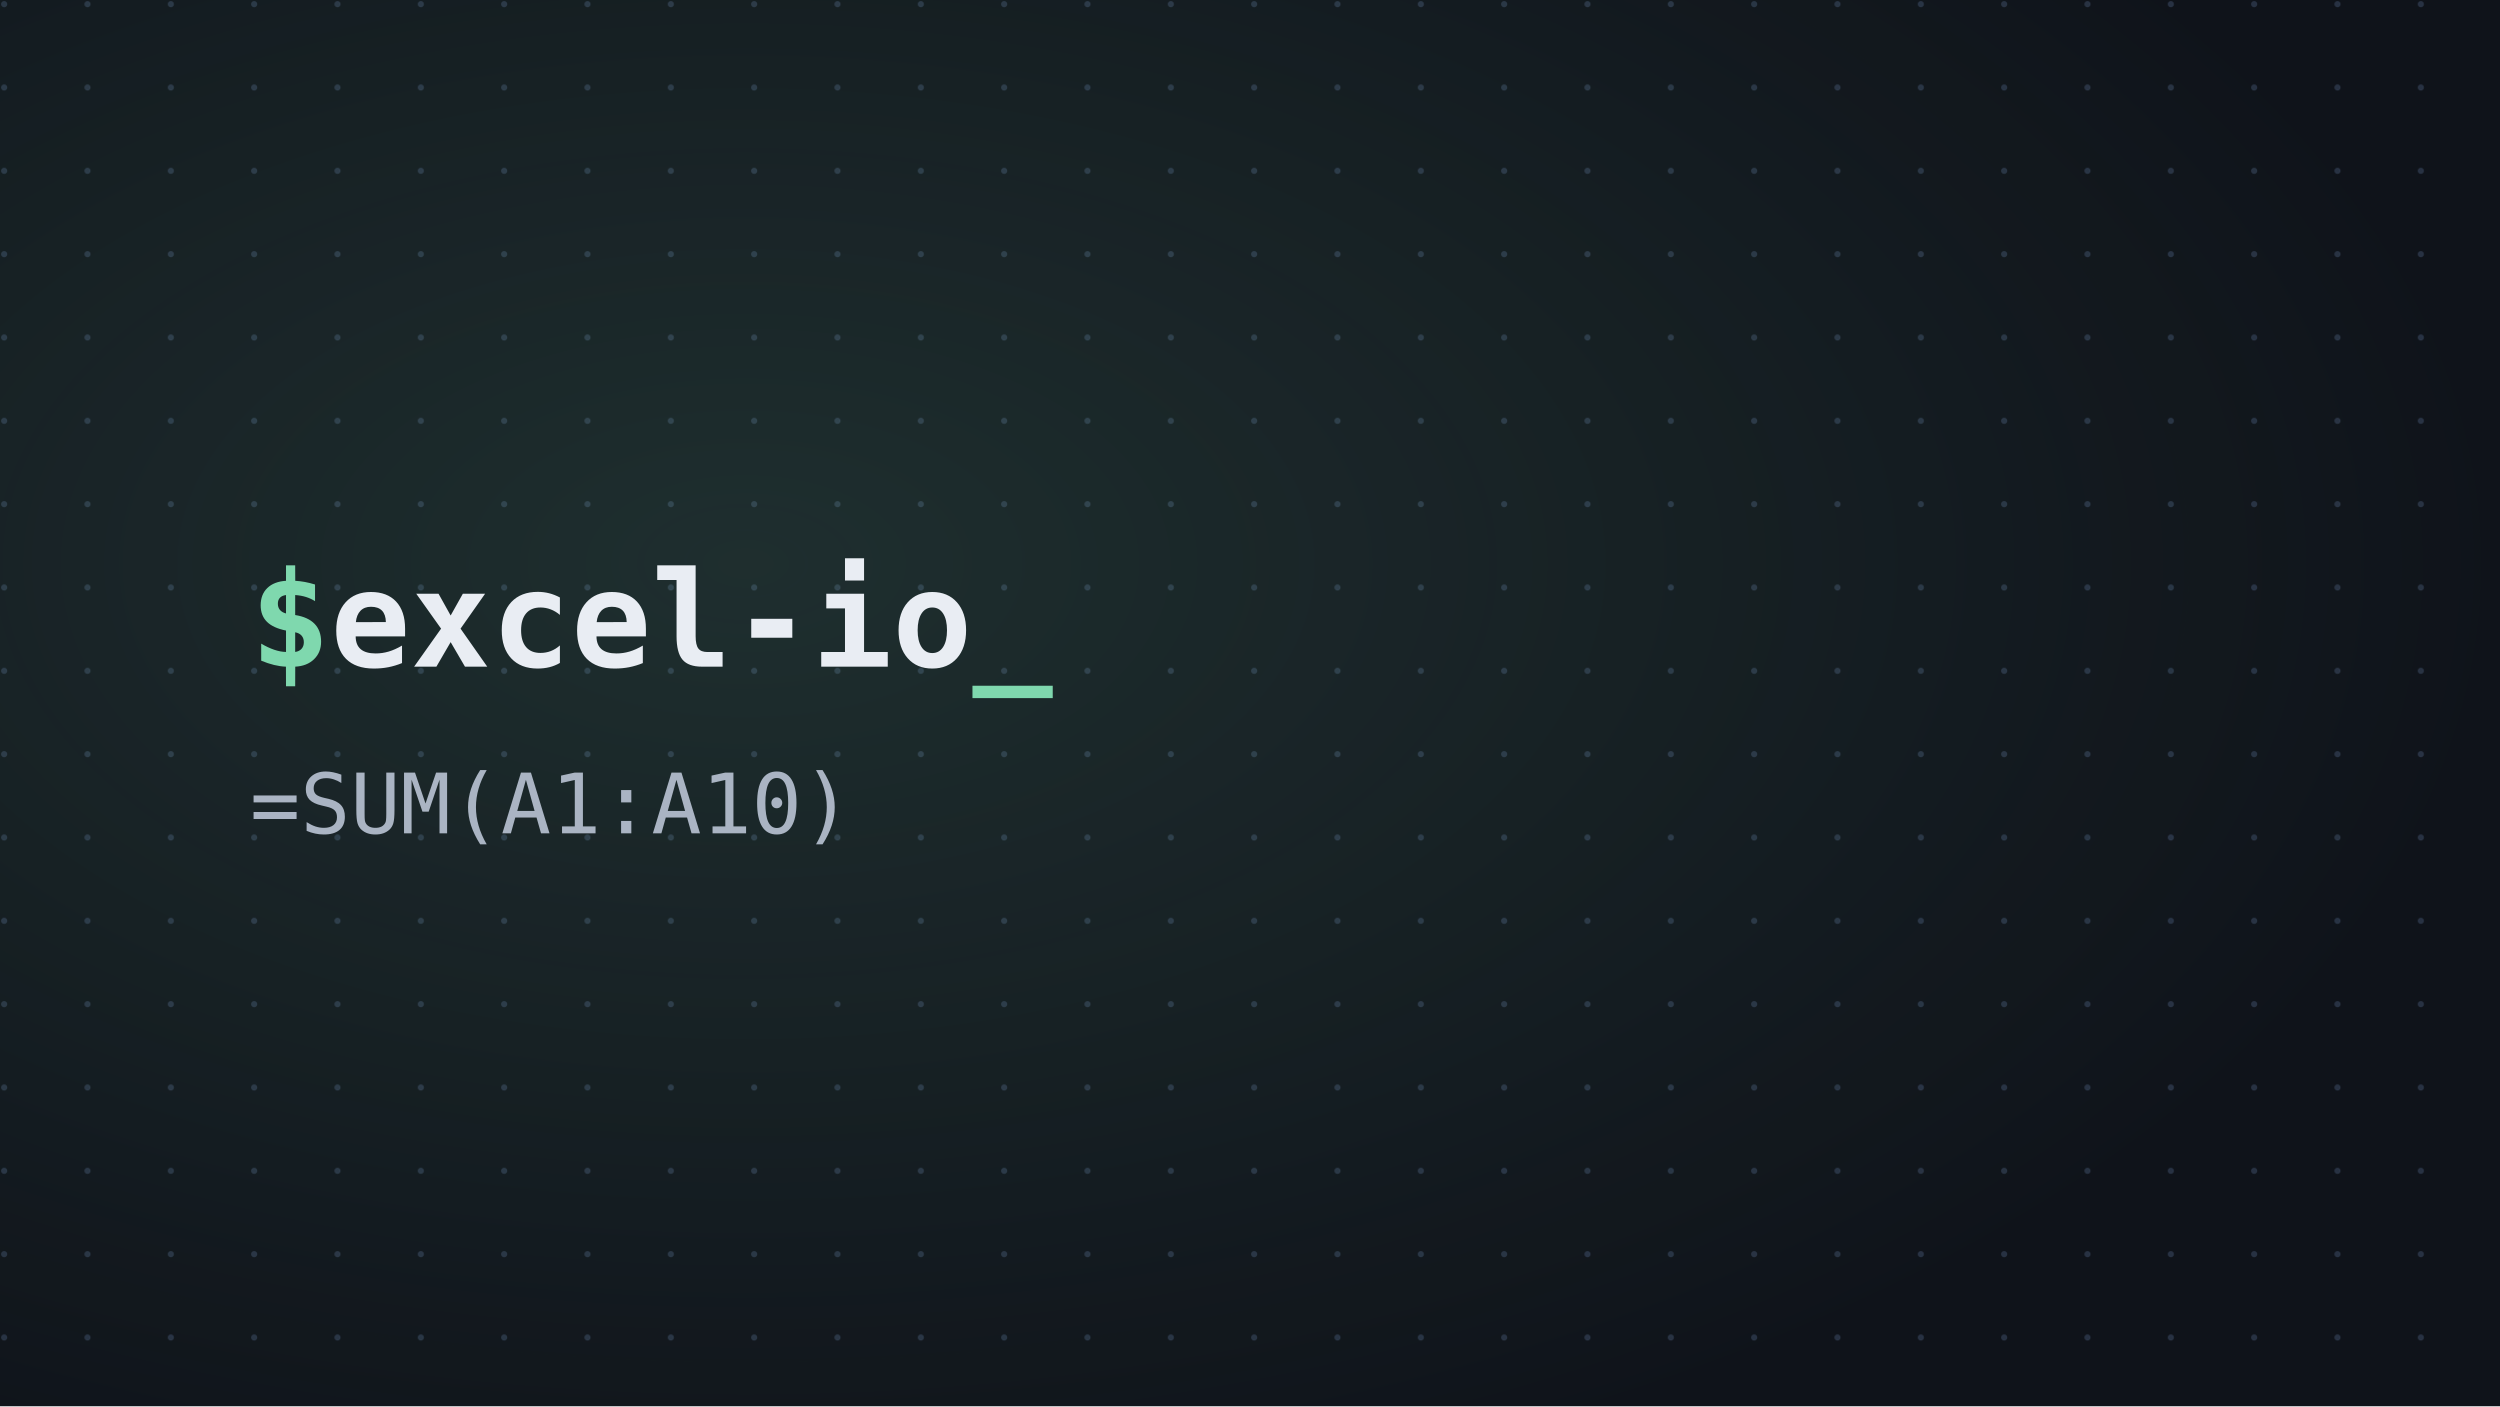
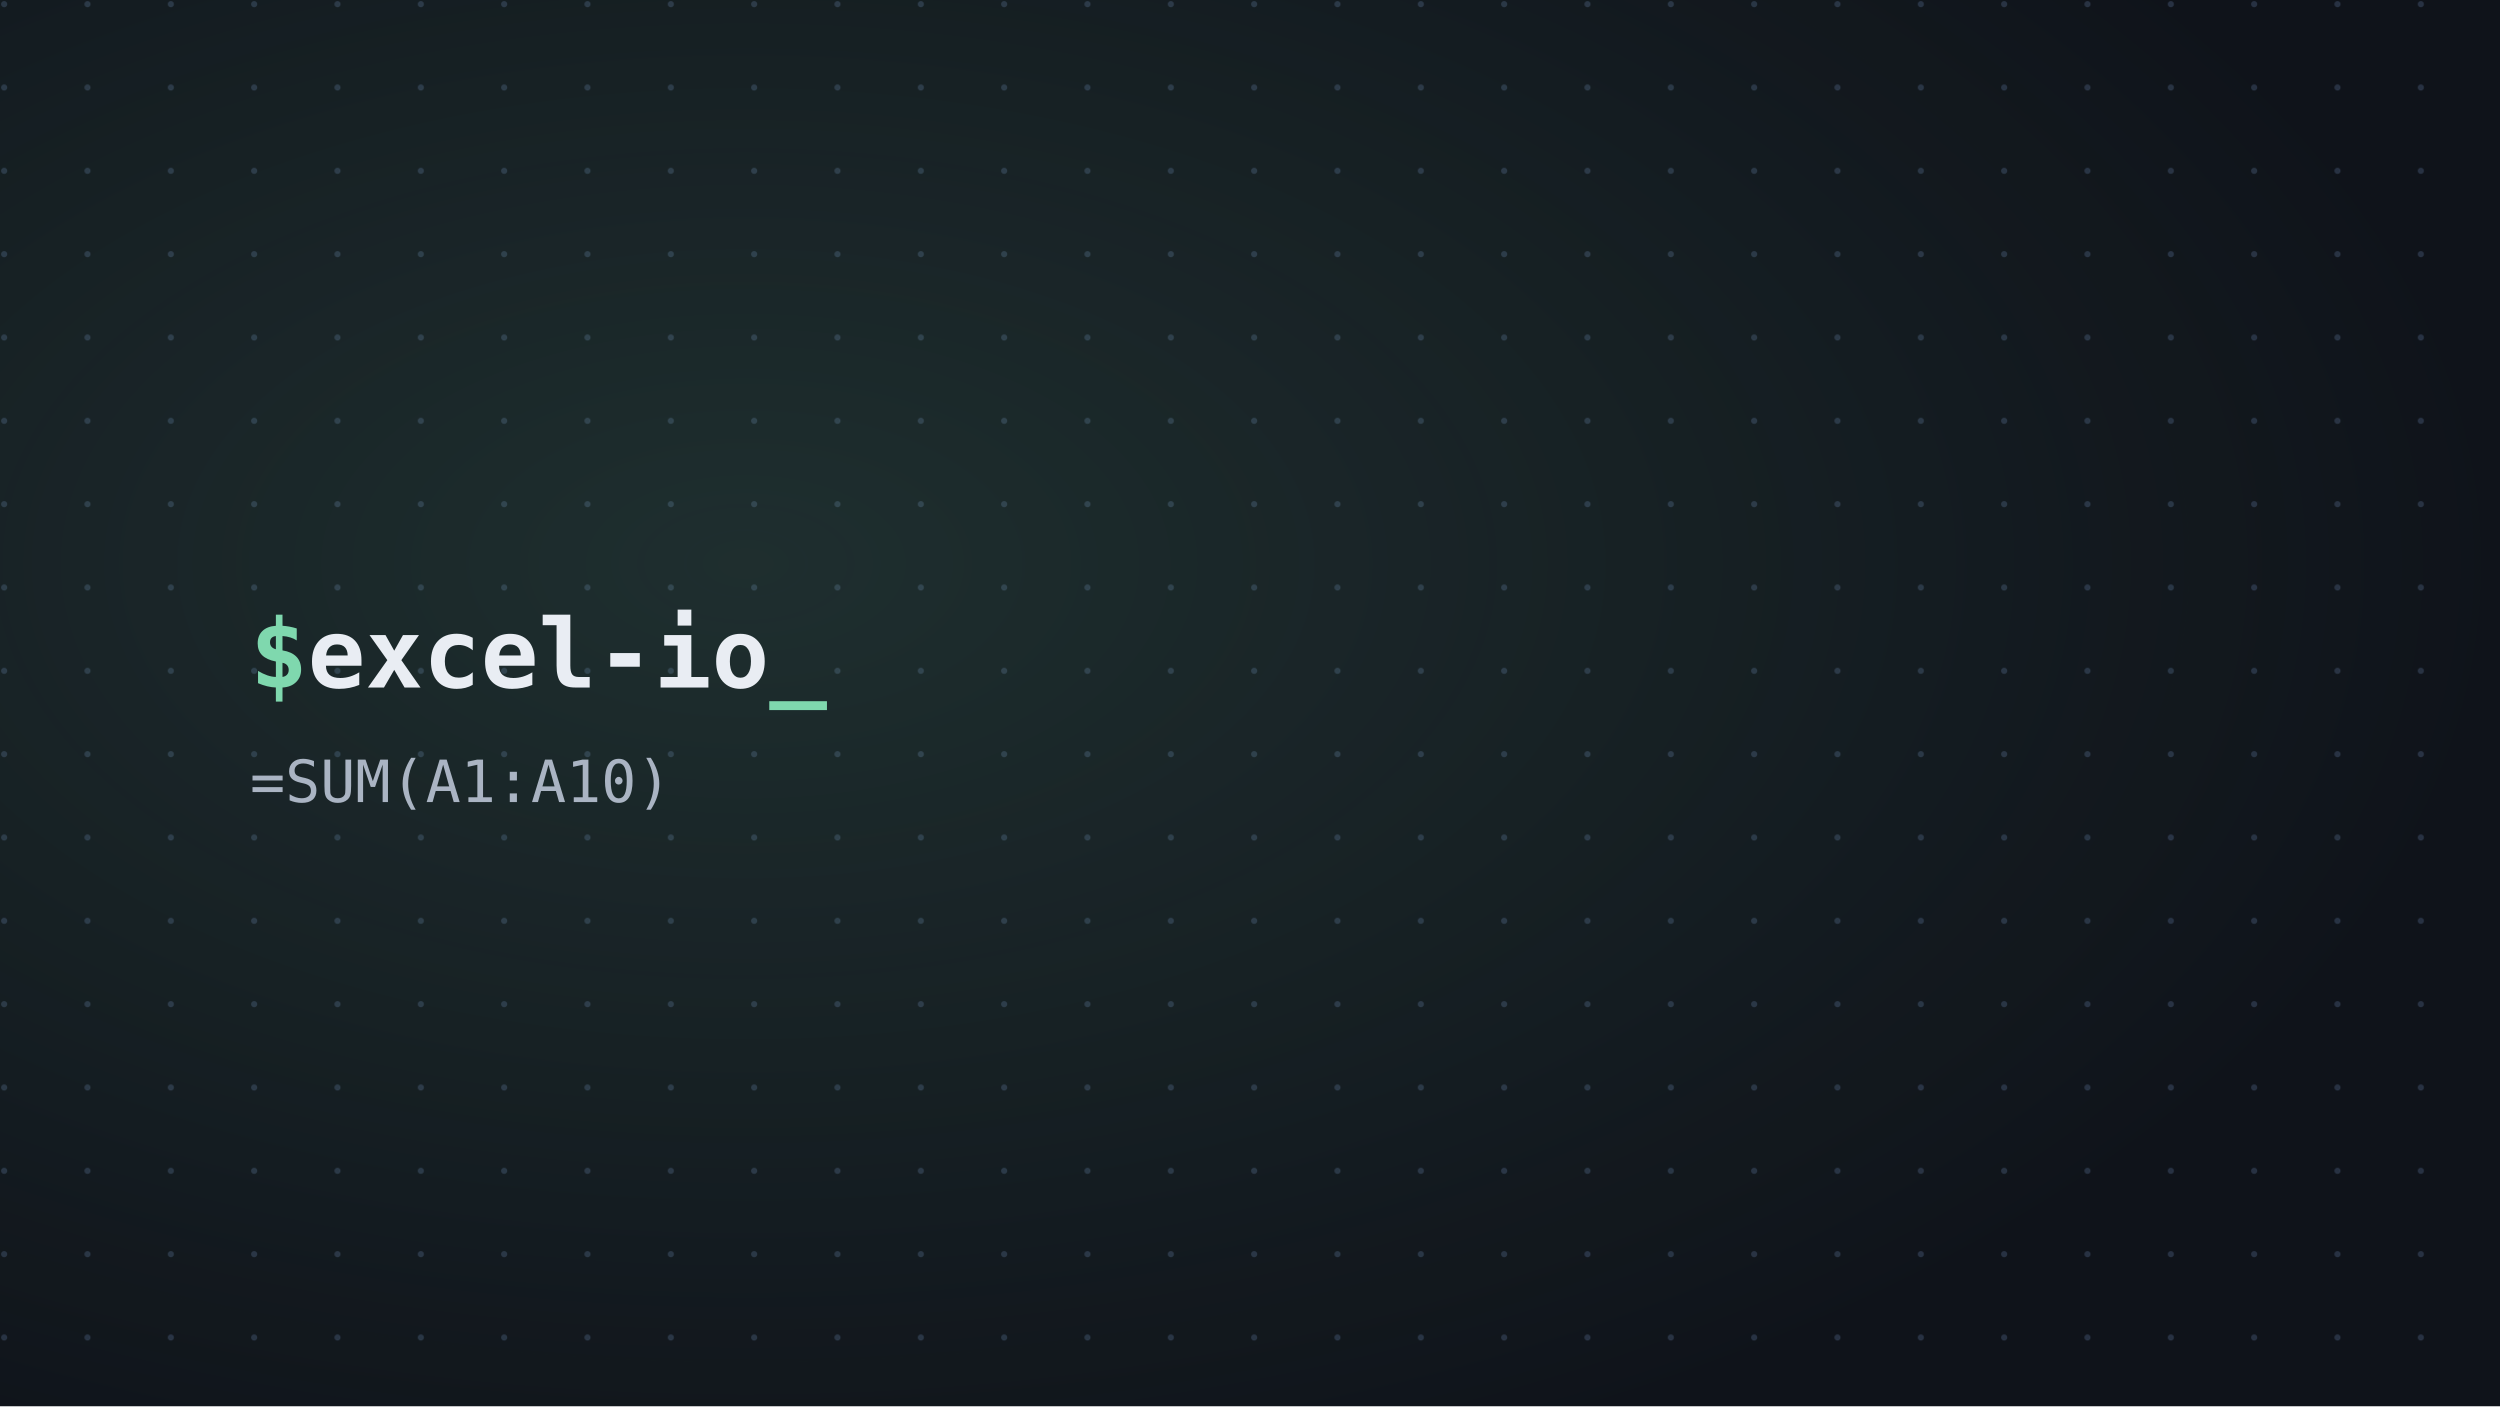
<svg xmlns="http://www.w3.org/2000/svg" viewBox="0 0 1200 675">
  <defs>
    <pattern id="g" width="40" height="40" patternUnits="userSpaceOnUse">
      <circle cx="2" cy="2" r="1.5" fill="#273142" />
    </pattern>
    <radialGradient id="glow" cx="30%" cy="40%" r="70%">
      <stop offset="0" stop-color="#7fd8ae" stop-opacity="0.14" />
      <stop offset="1" stop-color="#7fd8ae" stop-opacity="0" />
    </radialGradient>
  </defs>
  <rect width="1200" height="675" fill="#0f131a" />
  <rect width="1200" height="675" fill="url(#g)" />
  <rect width="1200" height="675" fill="url(#glow)" />
  <g font-family="IBM Plex Mono, ui-monospace, monospace">
-     <text x="120" y="320" font-size="64" font-weight="700" fill="#e9edf3">
+     <text x="120" y="330" font-size="46" font-weight="700" fill="#e9edf3">
      <tspan fill="#7fd8ae">$ </tspan>excel-io<tspan fill="#7fd8ae">_</tspan>
    </text>
-     <text x="120" y="400" font-size="40" fill="#aab4c3">=SUM(A1:A10)</text>
+     <text x="120" y="385" font-size="28" fill="#aab4c3">=SUM(A1:A10)</text>
  </g>
</svg>
